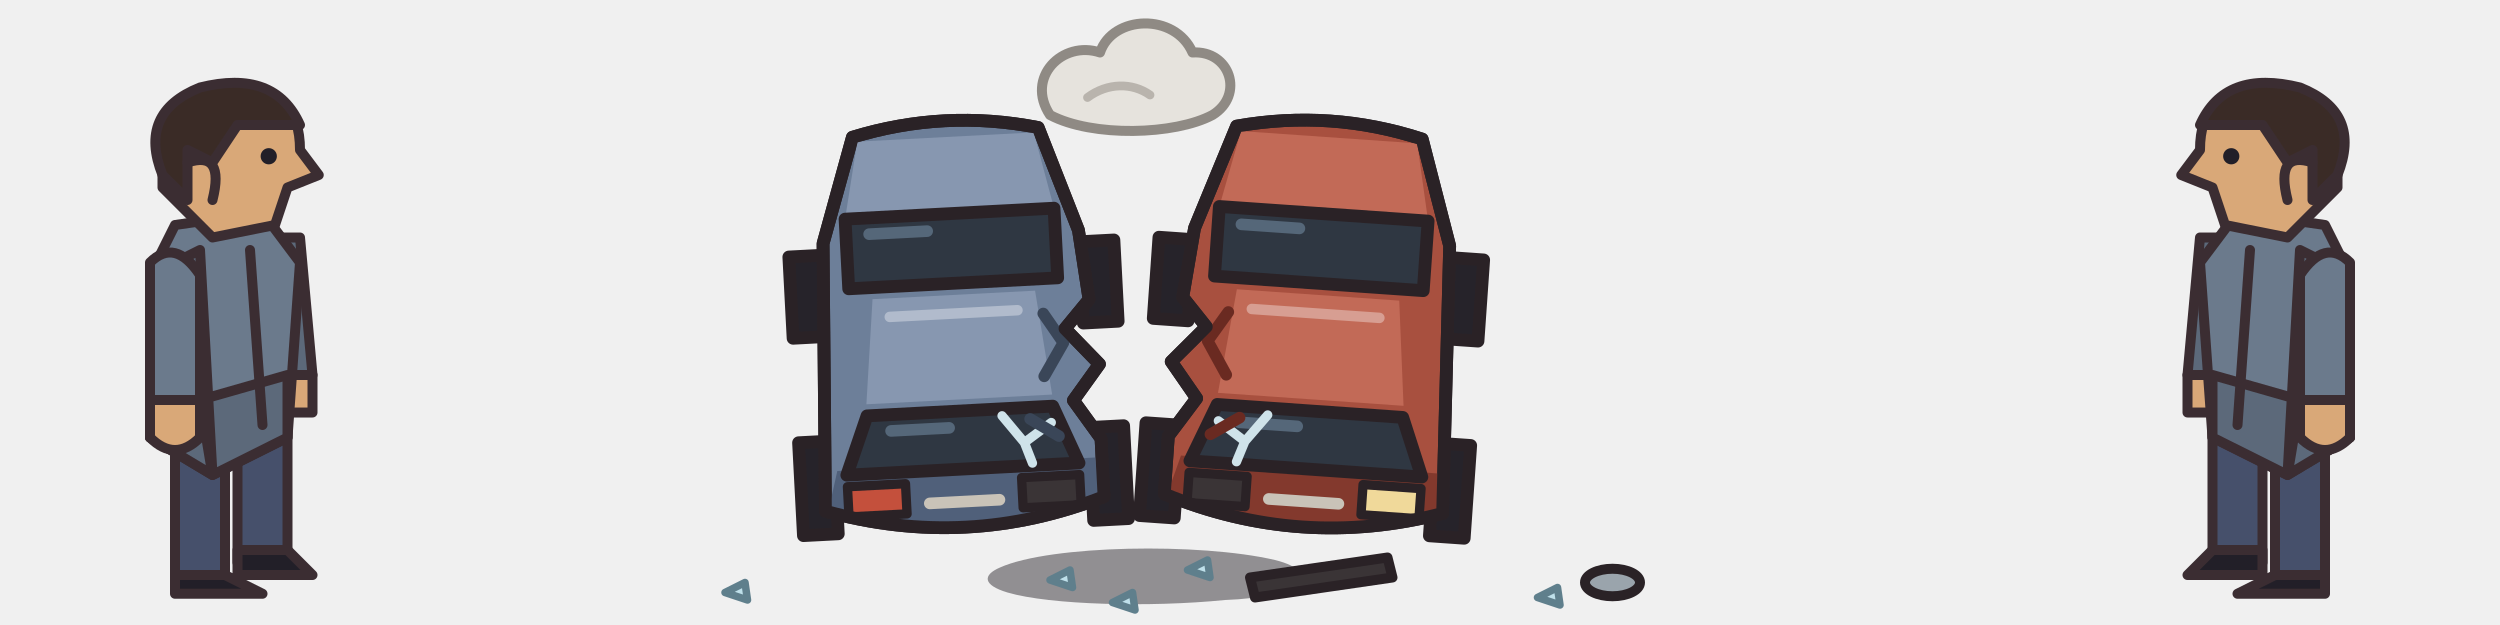
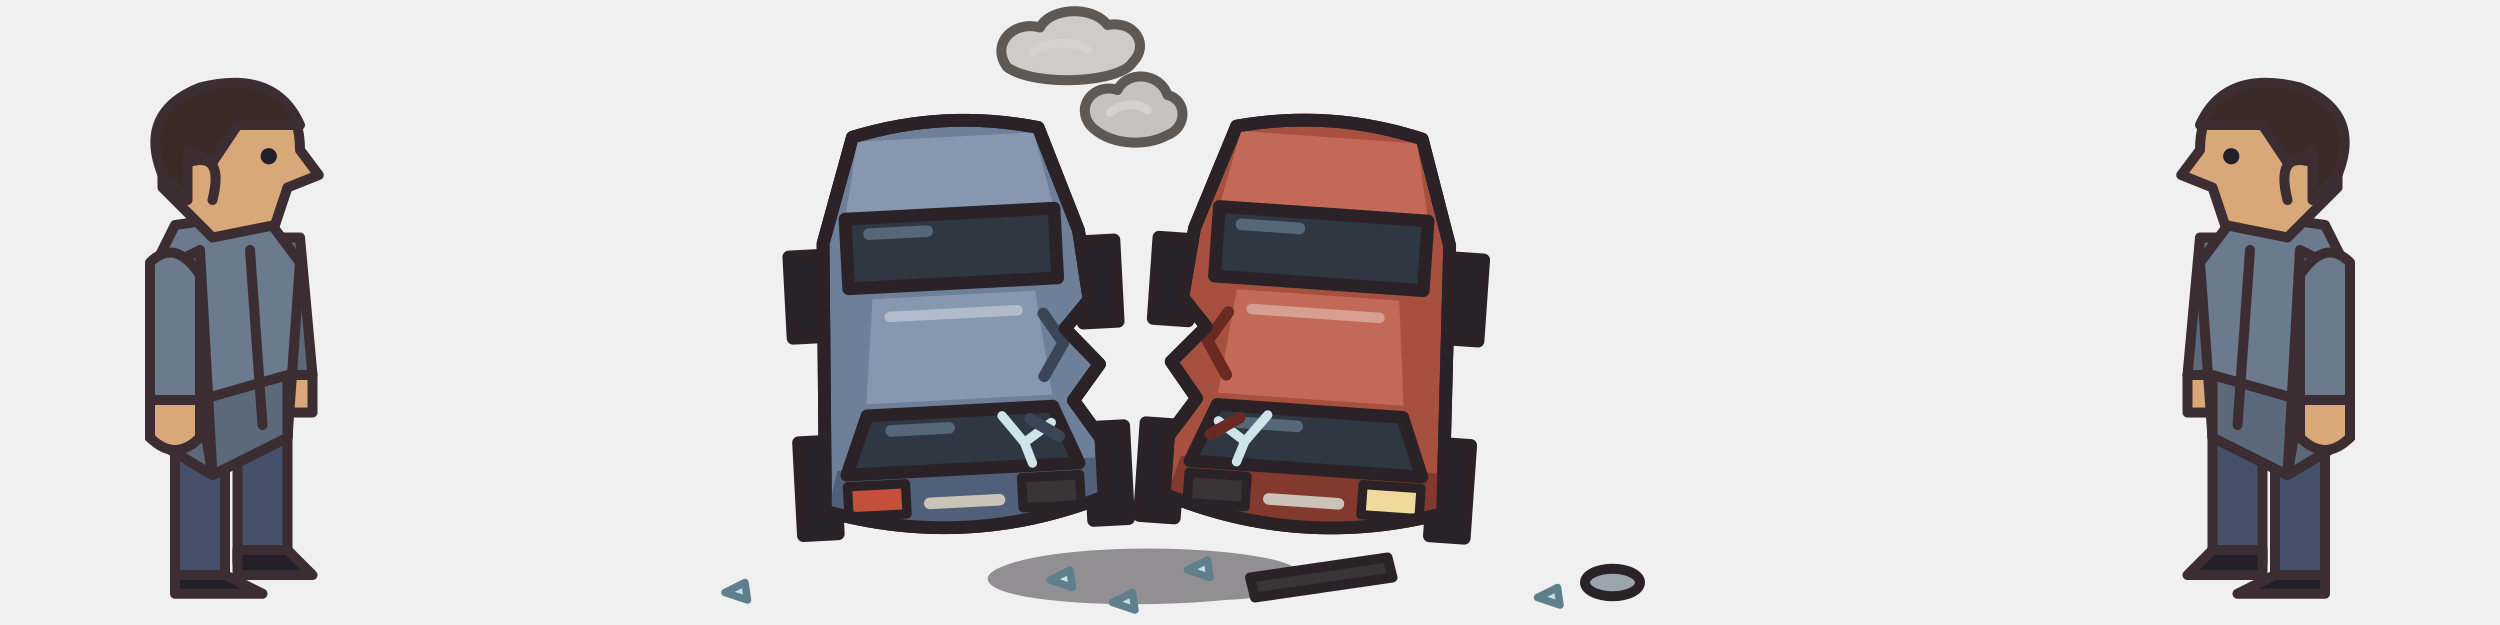
<svg xmlns="http://www.w3.org/2000/svg" width="200" height="50" viewBox="0 0 200 50" shape-rendering="geometricPrecision" stroke="#2a2226" stroke-width="1" stroke-linejoin="round" stroke-linecap="round">
  <g transform="translate(9 6)" stroke="#3b2d32" stroke-width="0.8">
    <path d="M10 28 L14 28 L14 39 L10 39 Z M5 29 L9 30 L9 41 L5 41 Z" fill="#46506b" />
    <path d="M10 38 L14 38 L16 40 L10 40 Z M5 40 L9 40 L12 41.5 L5 41.5 Z" fill="#221f28" />
    <path d="M12 13 L15 13 L16 24 L13 25 Z" fill="#5c697a" />
    <path d="M13 24 L16 24 L16 27 L13 27 Z" fill="#d9a878" />
    <path d="M5 12 L12 11 L15 15 L14 29 L8 32 L3 29 L3 16 Z" fill="#6b7a8c" />
    <path d="M3 16 L7 14 L8 32 L3 29 Z M7 26 L14 24 L14 29 L8 32 Z" fill="#5c697a" />
    <path d="M11 14 L12 28" fill="none" />
    <path d="M3 15 Q5 13 7 16 L7 26 L3 27 Z" fill="#6b7a8c" />
    <path d="M3 26 L7 26 L7 29 Q5 31 3 29 Z" fill="#d9a878" />
    <path d="M4 5 Q5 1 10 1 Q15 1 15 6 L16.5 8 L14 9 L13 12 L8 13 L4 9 Z" fill="#d9a878" />
    <path d="M4 8 Q2 3 7 1 Q13 -0.5 15 4 L10 4 L8 7 L6 6 L6 10 Z" fill="#3a2b26" />
    <path d="M6 7 Q9 6 8 10" fill="none" />
    <circle cx="12.5" cy="6.5" r="0.65" fill="#221f28" stroke="none" />
  </g>
  <path d="M80 45.4 C84 43.6 96 43.4 102 44.8 C106 45.8 104 47.8 98 48 C92 48.6 84 48.4 80.6 47.4 C78.6 46.8 78.6 46 80 45.4 Z" fill="#1d1a20" fill-opacity="0.45" stroke="none" />
  <g transform="translate(62.5 2.2) scale(0.93) rotate(-3 15 26)" stroke-width="1.1">
    <path d="M1 19 L4 19 L4 26 L1 26 Z M26 19 L29 19 L29 26 L26 26 Z M1 35 L4 35 L4 43 L1 43 Z M26 35 L29 35 L29 43 L26 43 Z" fill="#26232a" />
    <path d="M7 9 Q15 7 23 9 L26 18 L26.6 24 L24.4 26.4 L27.2 29.6 L24.8 32.6 L27 36 L27 41 Q15 45 3 41 L4 18 Z" fill="#6d7f99" />
    <path d="M7.4 9.4 L22.6 9.4 L24 16 L6 16 Z M8 23 L22 23 L23 32 L7 32 Z" fill="#8797b0" stroke="none" />
    <path d="M4.2 37.6 L26.4 37.6 L26.8 41.2 Q15 44.6 3.2 41.2 Z" fill="#50607a" stroke="none" />
    <path d="M6 16 L24 16 L24 22 L6 22 Z M7 33 L23 33 L25 38 L5 38 Z" fill="#2f3742" />
    <path d="M8 17.4 L13 17.4 M9 34.4 L14 34.4" fill="none" stroke="#556779" stroke-width="1" />
    <path d="M9.4 24.6 L20.4 24.6" fill="none" stroke="#ffffff" stroke-opacity="0.35" stroke-width="0.9" />
    <path d="M18.6 33.6 L20.4 36 M20.4 36 L22.8 34.4 M20.4 36 L21 37.8" fill="none" stroke="#cfe3ea" stroke-width="0.8" />
    <path d="M22.6 25 L24.2 27.6 L22.4 30.4 M21 34 L23.4 35.6" fill="none" stroke="#3a4658" stroke-width="1" />
    <path d="M5 39 L10 39 L10 41.6 L5 41.6 Z" fill="#c4503c" stroke-width="0.8" />
    <path d="M20 39 L25 39 L25 41.6 L20 41.6 Z" fill="#3a3436" stroke-width="0.8" />
    <path d="M12 40.8 L18 40.8" fill="none" stroke="#c9c3b8" stroke-width="1" />
    <path d="M7 9 Q15 7 23 9 L26 18 L26.6 24 L24.4 26.4 L27.2 29.6 L24.8 32.6 L27 36 L27 41 Q15 45 3 41 L4 18 Z" fill="none" />
  </g>
  <g transform="translate(91.3 2.2) scale(0.93) rotate(4 15 26)" stroke-width="1.1">
    <path d="M1 19 L4 19 L4 26 L1 26 Z M26 19 L29 19 L29 26 L26 26 Z M1 35 L4 35 L4 43 L1 43 Z M26 35 L29 35 L29 43 L26 43 Z" fill="#26232a" />
    <path d="M7 9 Q15 7 23 9 L26 18 L27 41 Q15 45 3 41 L3 36 L5.2 32.6 L2.8 29.6 L5.6 26.4 L3.4 24 L4 18 Z" fill="#a8503f" />
    <path d="M7.4 9.4 L22.6 9.4 L24 16 L6 16 Z M8 23 L22 23 L23 32 L7 32 Z" fill="#c26a57" stroke="none" />
    <path d="M4.2 37.6 L26.4 37.6 L26.8 41.2 Q15 44.6 3.2 41.2 Z" fill="#83392d" stroke="none" />
    <path d="M6 16 L24 16 L24 22 L6 22 Z M7 33 L23 33 L25 38 L5 38 Z" fill="#2f3742" />
    <path d="M8 17.4 L13 17.4 M9 34.4 L14 34.4" fill="none" stroke="#556779" stroke-width="1" />
    <path d="M9.4 24.6 L20.4 24.6" fill="none" stroke="#ffffff" stroke-opacity="0.35" stroke-width="0.9" />
    <path d="M11.4 33.6 L9.6 36 M9.6 36 L7.2 34.4 M9.6 36 L9 37.8" fill="none" stroke="#cfe3ea" stroke-width="0.8" />
    <path d="M7.4 25 L5.8 27.6 L7.6 30.4 M9 34 L6.6 35.6" fill="none" stroke="#6a2a21" stroke-width="1" />
    <path d="M20 39 L25 39 L25 41.6 L20 41.6 Z" fill="#f0d99a" stroke-width="0.8" />
    <path d="M5 39 L10 39 L10 41.6 L5 41.6 Z" fill="#3a3436" stroke-width="0.8" />
    <path d="M12 40.8 L18 40.8" fill="none" stroke="#c9c3b8" stroke-width="1" />
    <path d="M7 9 Q15 7 23 9 L26 18 L27 41 Q15 45 3 41 L3 36 L5.2 32.6 L2.8 29.6 L5.6 26.4 L3.4 24 L4 18 Z" fill="none" />
  </g>
  <path d="M100 46.2 L111 44.6 L111.4 46.2 L100.4 47.8 Z" fill="#3a3436" stroke-width="0.8" />
  <path d="M84 46.4 L85.6 45.6 L85.8 47.0 Z M89 48.2 L90.6 47.4 L90.8 48.8 Z M95 45.6 L96.6 44.8 L96.8 46.2 Z M58 47.4 L59.6 46.6 L59.8 48.0 Z M123 47.8 L124.6 47.0 L124.8 48.4 Z" fill="#bfe0ea" stroke="#5f7f8c" stroke-width="0.6" />
  <ellipse cx="129" cy="46.6" rx="2.2" ry="1.1" fill="#9aa4ac" stroke-width="0.8" />
-   <path d="M84 9.2 C82 6.2 85 3.2 88 4.2 C89 1.2 94 1.0 95.4 4.2 C98.4 4.0 99.6 7.6 97 9.2 C94 10.8 87.4 11.0 84 9.2 Z" fill="#e6e3dd" stroke="#8f8a84" stroke-width="0.8" />
-   <path d="M87 7.8 C88.6 6.6 90.6 6.6 92 7.6" fill="none" stroke="#b9b4ad" stroke-width="0.7" />
+   <path d="M80.6 5.4 C79.2 3.6 81 1.6 83.2 2.2 C84 0.6 87.4 0.4 88.6 2 C90.8 1.6 92 3.6 90.6 5 C89.6 6.6 83 7 80.6 5.4 Z" fill="#c6c1ba" stroke="#5e5955" stroke-width="0.8" fill-opacity="0.8" />
+   <path d="M82.6 4.2 C84 3.2 85.8 3.2 87 4" fill="none" stroke="#d6d1ca" stroke-width="0.7" />
+   <path d="M87.2 10 C86 8.4 87.6 6.6 89.4 7.2 C90.2 5.6 92.8 5.8 93.4 7.6 C95 8 95 10.2 93.4 10.8 C91.6 11.8 88.6 11.6 87.2 10 Z" fill="#c6c1ba" stroke="#5e5955" stroke-width="0.8" fill-opacity="0.95" />
+   <path d="M88.8 9 C89.8 8.2 91 8.2 91.8 8.8" fill="none" stroke="#d6d1ca" stroke-width="0.7" />
  <g transform="translate(191 6) scale(-1 1)" stroke="#3b2d32" stroke-width="0.8">
    <path d="M10 28 L14 28 L14 39 L10 39 Z M5 29 L9 30 L9 41 L5 41 Z" fill="#46506b" />
    <path d="M10 38 L14 38 L16 40 L10 40 Z M5 40 L9 40 L12 41.5 L5 41.5 Z" fill="#221f28" />
    <path d="M12 13 L15 13 L16 24 L13 25 Z" fill="#5c697a" />
    <path d="M13 24 L16 24 L16 27 L13 27 Z" fill="#d9a878" />
    <path d="M5 12 L12 11 L15 15 L14 29 L8 32 L3 29 L3 16 Z" fill="#6b7a8c" />
    <path d="M3 16 L7 14 L8 32 L3 29 Z M7 26 L14 24 L14 29 L8 32 Z" fill="#5c697a" />
    <path d="M11 14 L12 28" fill="none" />
    <path d="M3 15 Q5 13 7 16 L7 26 L3 27 Z" fill="#6b7a8c" />
    <path d="M3 26 L7 26 L7 29 Q5 31 3 29 Z" fill="#d9a878" />
    <path d="M4 5 Q5 1 10 1 Q15 1 15 6 L16.5 8 L14 9 L13 12 L8 13 L4 9 Z" fill="#d9a878" />
    <path d="M4 8 Q2 3 7 1 Q13 -0.5 15 4 L10 4 L8 7 L6 6 L6 10 Z" fill="#3a2b26" />
    <path d="M6 7 Q9 6 8 10" fill="none" />
    <circle cx="12.5" cy="6.5" r="0.65" fill="#221f28" stroke="none" />
  </g>
</svg>
